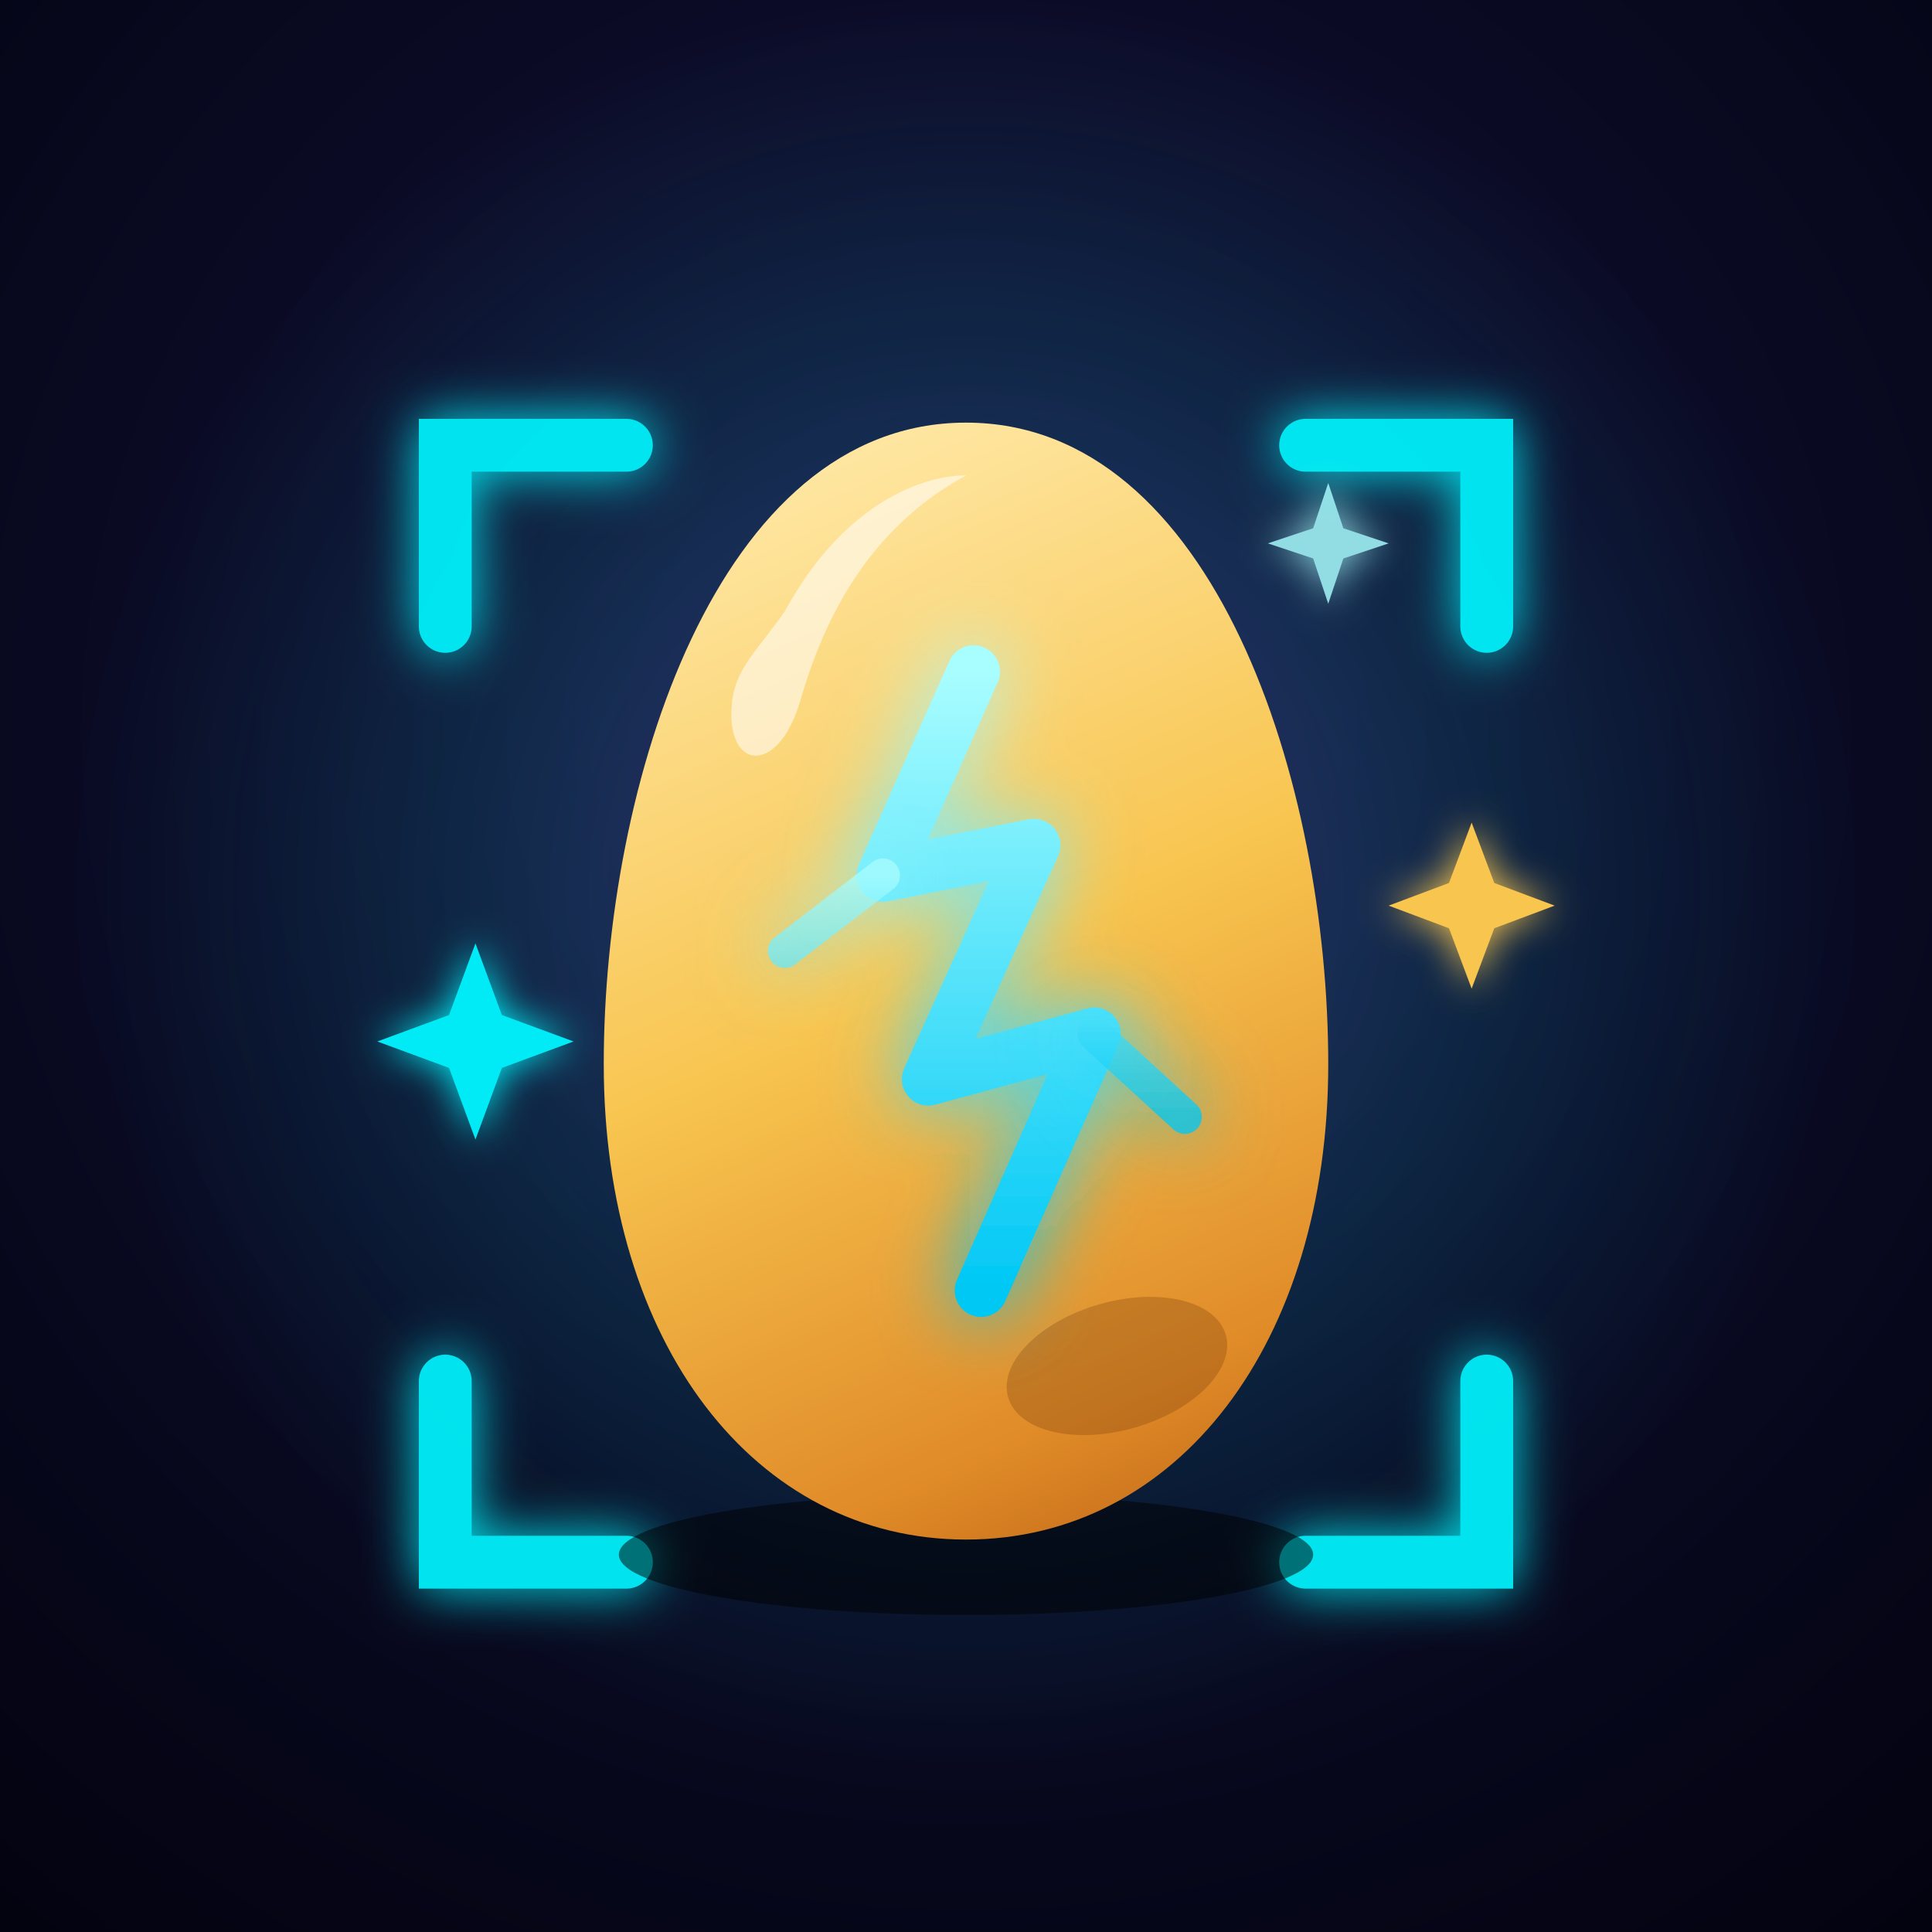
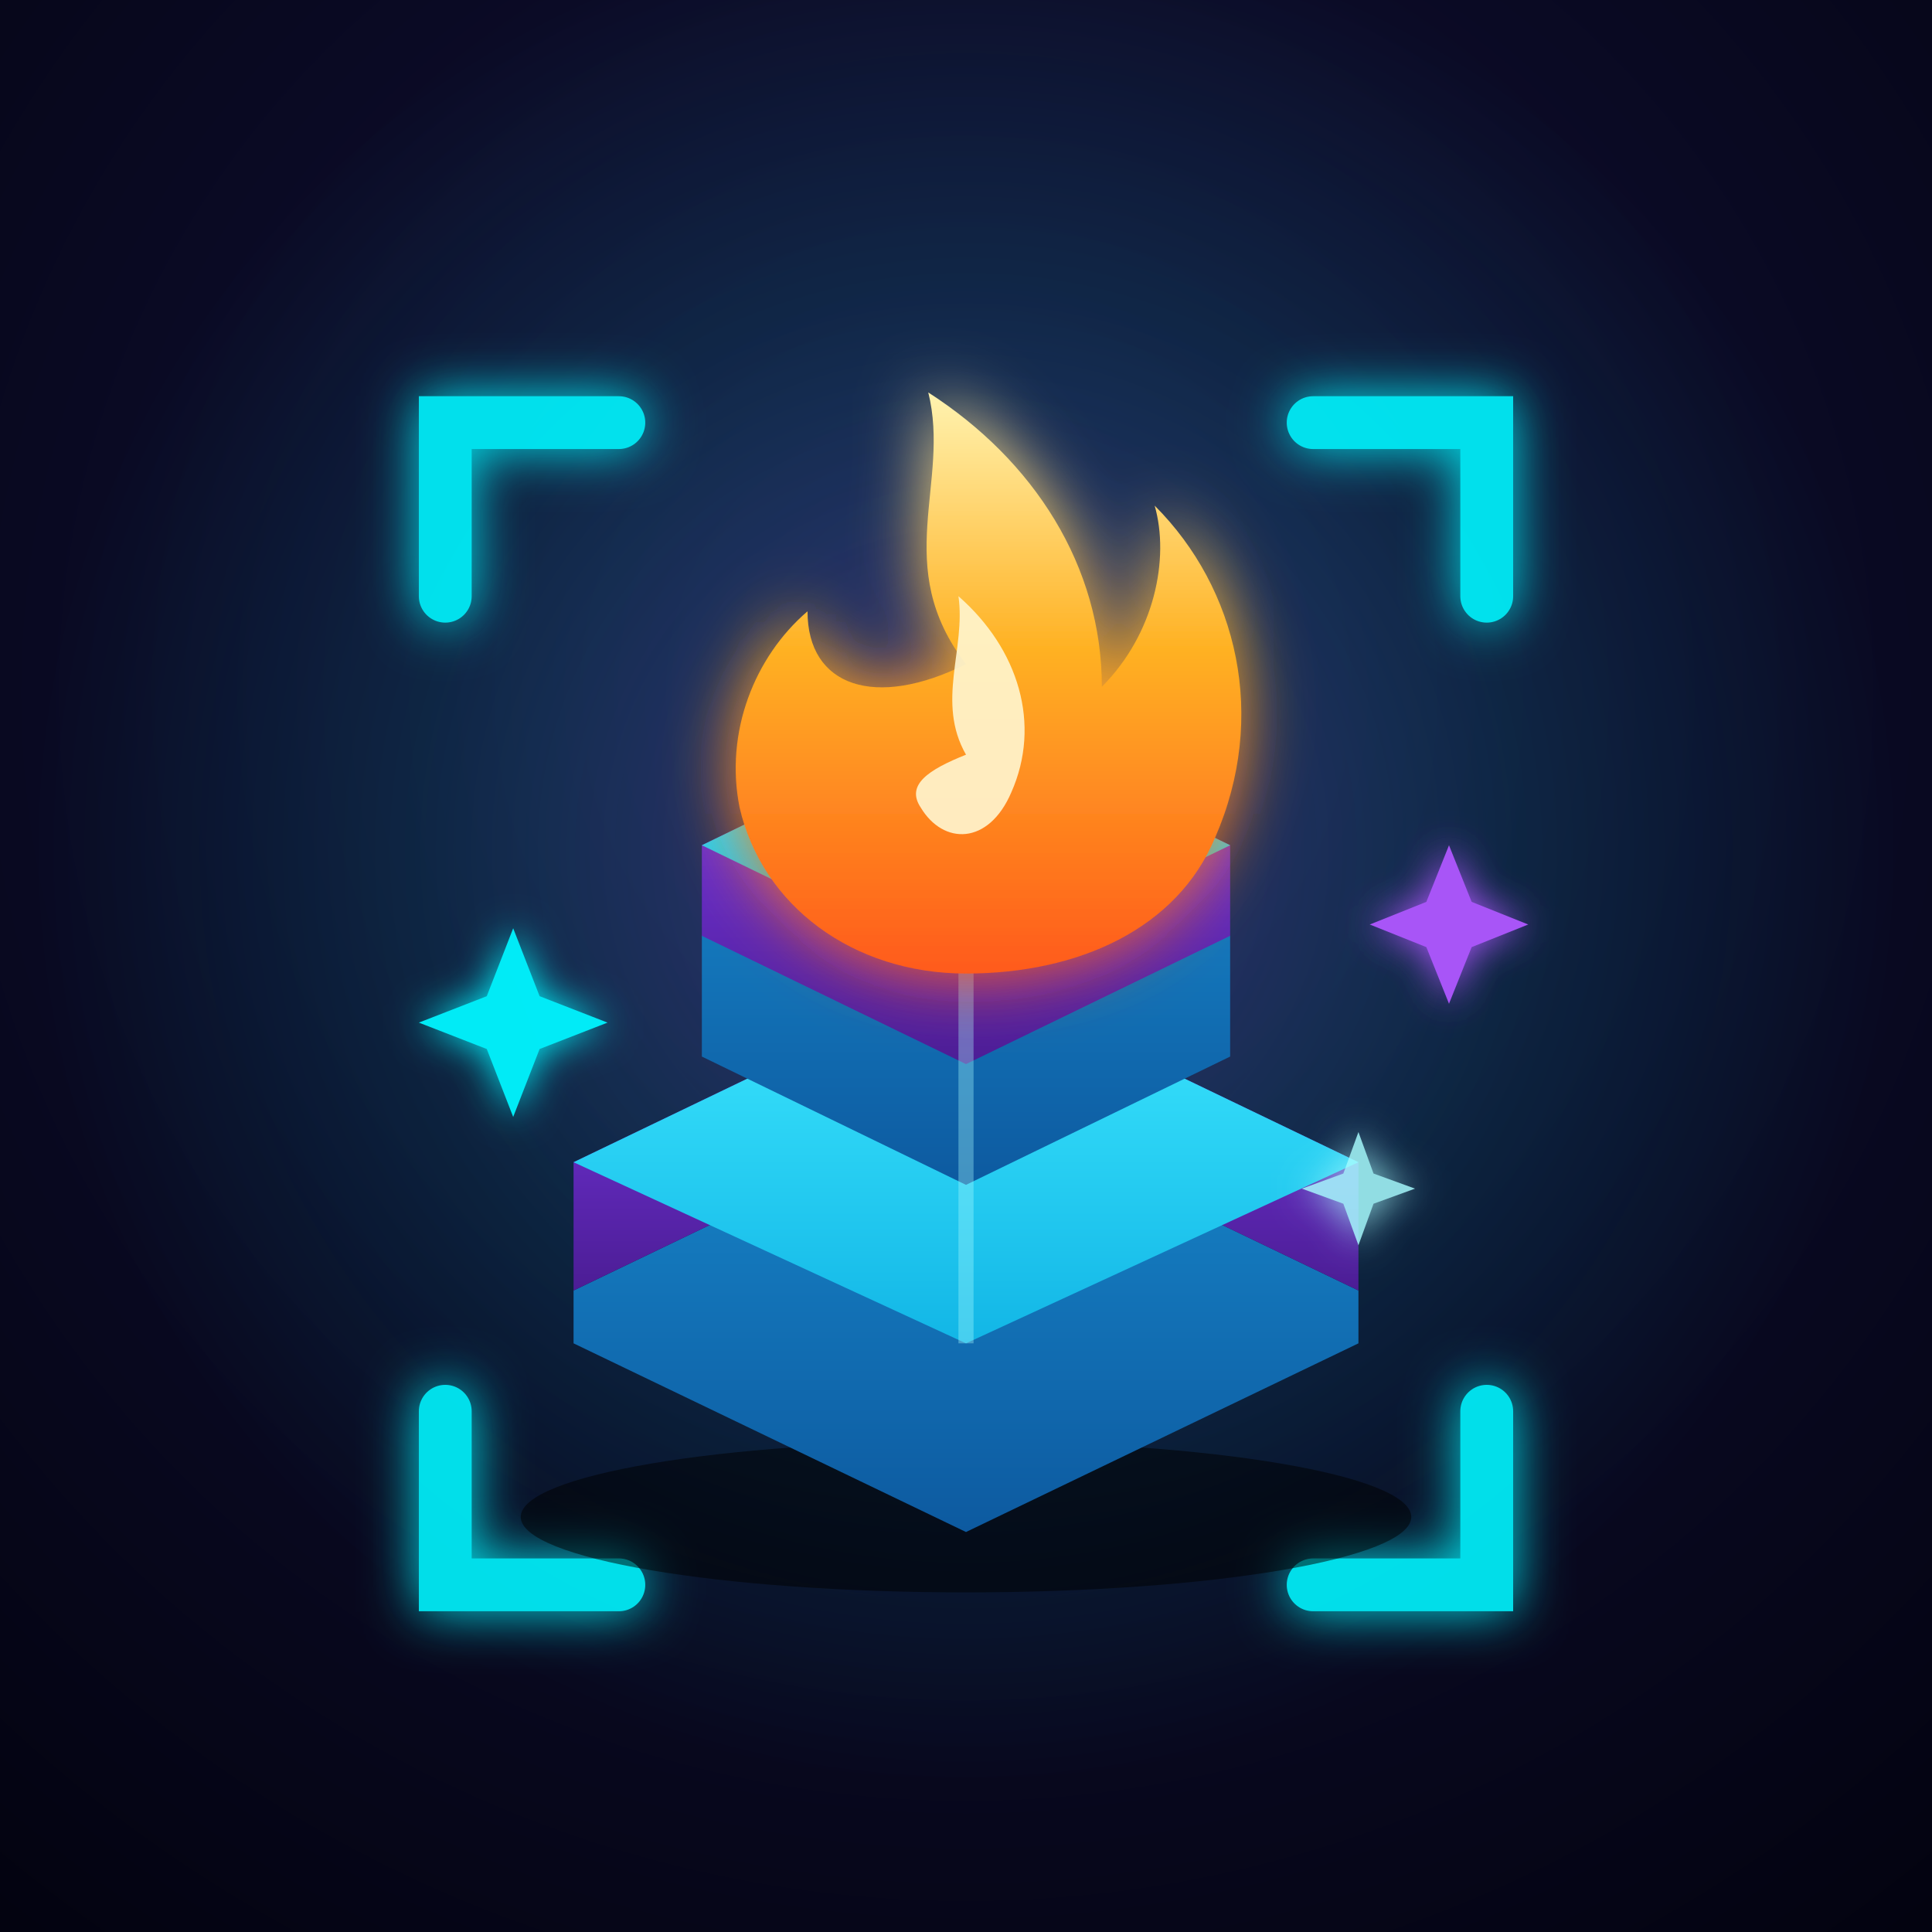
- <svg xmlns="http://www.w3.org/2000/svg" viewBox="0 0 512 512" role="img" aria-label="Dragon Stock icon">
+ <svg xmlns="http://www.w3.org/2000/svg" viewBox="0 0 512 512" role="img" aria-label="Stok Takip icon">
  <defs>
-     <radialGradient id="bg" cx="50%" cy="38%" r="78%">
+     <radialGradient id="bg" cx="50%" cy="36%" r="80%">
      <stop offset="0%" stop-color="#1a1440" />
      <stop offset="55%" stop-color="#0a0a24" />
      <stop offset="100%" stop-color="#030310" />
    </radialGradient>
-     <radialGradient id="aura" cx="50%" cy="46%" r="46%">
-       <stop offset="0%" stop-color="#a855f7" stop-opacity="0.30" />
+     <radialGradient id="aura" cx="50%" cy="44%" r="48%">
+       <stop offset="0%" stop-color="#a855f7" stop-opacity="0.32" />
      <stop offset="60%" stop-color="#00f5ff" stop-opacity="0.10" />
      <stop offset="100%" stop-color="#00f5ff" stop-opacity="0" />
    </radialGradient>
-     <linearGradient id="eggGrad" x1="196" y1="120" x2="330" y2="420" gradientUnits="userSpaceOnUse">
-       <stop offset="0" stop-color="#ffe9a8" />
-       <stop offset="0.45" stop-color="#f8c550" />
-       <stop offset="0.82" stop-color="#e08b28" />
-       <stop offset="1" stop-color="#b95f14" />
+     <linearGradient id="boxTop" x1="0" y1="0" x2="0" y2="1">
+       <stop offset="0" stop-color="#3ee8ff" />
+       <stop offset="1" stop-color="#12b6e6" />
    </linearGradient>
-     <linearGradient id="crackGrad" x1="0" y1="0" x2="0" y2="1">
-       <stop offset="0" stop-color="#a8fdff" />
-       <stop offset="1" stop-color="#00c8f5" />
+     <linearGradient id="boxLeft" x1="0" y1="0" x2="0" y2="1">
+       <stop offset="0" stop-color="#1786c9" />
+       <stop offset="1" stop-color="#0d5aa0" />
+     </linearGradient>
+     <linearGradient id="boxRight" x1="0" y1="0" x2="0" y2="1">
+       <stop offset="0" stop-color="#7c3aed" />
+       <stop offset="1" stop-color="#4c1d95" />
+     </linearGradient>
+     <linearGradient id="flame" x1="0" y1="0" x2="0" y2="1">
+       <stop offset="0" stop-color="#fff3b0" />
+       <stop offset="0.45" stop-color="#ffb020" />
+       <stop offset="1" stop-color="#ff5a1f" />
    </linearGradient>
    <filter id="glowCyan" x="-60%" y="-60%" width="220%" height="220%">
      <feGaussianBlur stdDeviation="7" result="b" />
      <feMerge>
        <feMergeNode in="b" />
        <feMergeNode in="SourceGraphic" />
      </feMerge>
    </filter>
-     <filter id="glowCrack" x="-80%" y="-80%" width="260%" height="260%">
-       <feGaussianBlur stdDeviation="10" result="b" />
+     <filter id="glowFlame" x="-80%" y="-80%" width="260%" height="260%">
+       <feGaussianBlur stdDeviation="9" result="b" />
      <feMerge>
        <feMergeNode in="b" />
        <feMergeNode in="SourceGraphic" />
      </feMerge>
    </filter>
    <filter id="glowSoft" x="-60%" y="-60%" width="220%" height="220%">
      <feGaussianBlur stdDeviation="5" result="b" />
      <feMerge>
        <feMergeNode in="b" />
        <feMergeNode in="SourceGraphic" />
      </feMerge>
    </filter>
  </defs>
  <rect width="512" height="512" fill="url(#bg)" />
  <rect width="512" height="512" fill="url(#aura)" />
-   <g stroke="#00f5ff" stroke-width="14" stroke-linecap="round" fill="none" filter="url(#glowCyan)" opacity="0.92">
-     <path d="M118 166v-48h48" />
-     <path d="M394 166v-48h-48" />
-     <path d="M118 366v48h48" />
-     <path d="M394 366v48h-48" />
+   <g stroke="#00f5ff" stroke-width="14" stroke-linecap="round" fill="none" filter="url(#glowCyan)" opacity="0.9">
+     <path d="M118 158v-46h46" />
+     <path d="M394 158v-46h-46" />
+     <path d="M118 374v46h46" />
+     <path d="M394 374v46h-46" />
  </g>
-   <ellipse cx="256" cy="412" rx="92" ry="16" fill="#000" opacity="0.5" />
-   <path d="M256 112            C 322 112 352 208 352 282            C 352 356 312 408 256 408            C 200 408 160 356 160 282            C 160 208 190 112 256 112 Z" fill="url(#eggGrad)" />
-   <path d="M208 162 C 222 136 242 126 256 126 C 234 138 220 158 212 186 C 206 206 192 204 194 186 C 195 177 201 172 208 162 Z" fill="#ffffff" opacity="0.55" />
-   <ellipse cx="296" cy="362" rx="30" ry="17" fill="#7a3c0a" opacity="0.3" transform="rotate(-16 296 362)" />
-   <path d="M258 178 L 234 232 L 274 224 L 246 286 L 290 274 L 260 342" fill="none" stroke="url(#crackGrad)" stroke-width="14" stroke-linecap="round" stroke-linejoin="round" filter="url(#glowCrack)" />
-   <path d="M234 232 L 208 252 M 290 274 L 314 296" fill="none" stroke="url(#crackGrad)" stroke-width="9" stroke-linecap="round" filter="url(#glowCrack)" opacity="0.8" />
-   <path d="M126 250 l 7 19 19 7 -19 7 -7 19 -7 -19 -19 -7 19 -7 Z" fill="#00f5ff" filter="url(#glowSoft)" opacity="0.95" />
-   <path d="M390 218 l 6 16 16 6 -16 6 -6 16 -6 -16 -16 -6 16 -6 Z" fill="#f8c550" filter="url(#glowSoft)" />
-   <path d="M352 128 l 4 12 12 4 -12 4 -4 12 -4 -12 -12 -4 12 -4 Z" fill="#a8fdff" filter="url(#glowSoft)" opacity="0.85" />
+   <ellipse cx="256" cy="402" rx="118" ry="20" fill="#000" opacity="0.5" />
+   <g>
+     <path d="M256 292 L360 342 L360 356 L256 406 L152 356 L152 342 Z" fill="url(#boxLeft)" />
+     <path d="M256 258 L360 308 L360 342 L256 292 L152 342 L152 308 Z" fill="url(#boxRight)" />
+     <path d="M256 258 L360 308 L256 356 L152 308 Z" fill="url(#boxTop)" />
+   </g>
+   <g>
+     <path d="M256 214 L326 248 L326 280 L256 314 L186 280 L186 248 Z" fill="url(#boxLeft)" />
+     <path d="M256 190 L326 224 L326 248 L256 282 L186 248 L186 224 Z" fill="url(#boxRight)" />
+     <path d="M256 190 L326 224 L256 258 L186 224 Z" fill="url(#boxTop)" />
+   </g>
+   <path d="M256 190 L256 258 M256 258 L256 356" stroke="#a8fdff" stroke-width="4" opacity="0.35" />
+   <path d="M256 176            C 236 150 252 128 246 104            C 274 122 292 150 292 182            C 306 168 310 148 306 134            C 328 156 336 190 322 222            C 312 246 286 258 256 258            C 226 258 202 240 196 214            C 192 194 200 174 214 162            C 214 182 232 188 256 176 Z" fill="url(#flame)" filter="url(#glowFlame)" />
+   <path d="M256 200 C 248 186 256 172 254 158 C 270 172 276 192 268 210 C 262 224 250 224 244 214 C 240 208 246 204 256 200 Z" fill="#fff6d0" opacity="0.9" />
+   <path d="M136 246 l 7 18 18 7 -18 7 -7 18 -7 -18 -18 -7 18 -7 Z" fill="#00f5ff" filter="url(#glowSoft)" opacity="0.95" />
+   <path d="M384 224 l 6 15 15 6 -15 6 -6 15 -6 -15 -15 -6 15 -6 Z" fill="#a855f7" filter="url(#glowSoft)" />
+   <path d="M360 300 l 4 11 11 4 -11 4 -4 11 -4 -11 -11 -4 11 -4 Z" fill="#a8fdff" filter="url(#glowSoft)" opacity="0.85" />
</svg>
